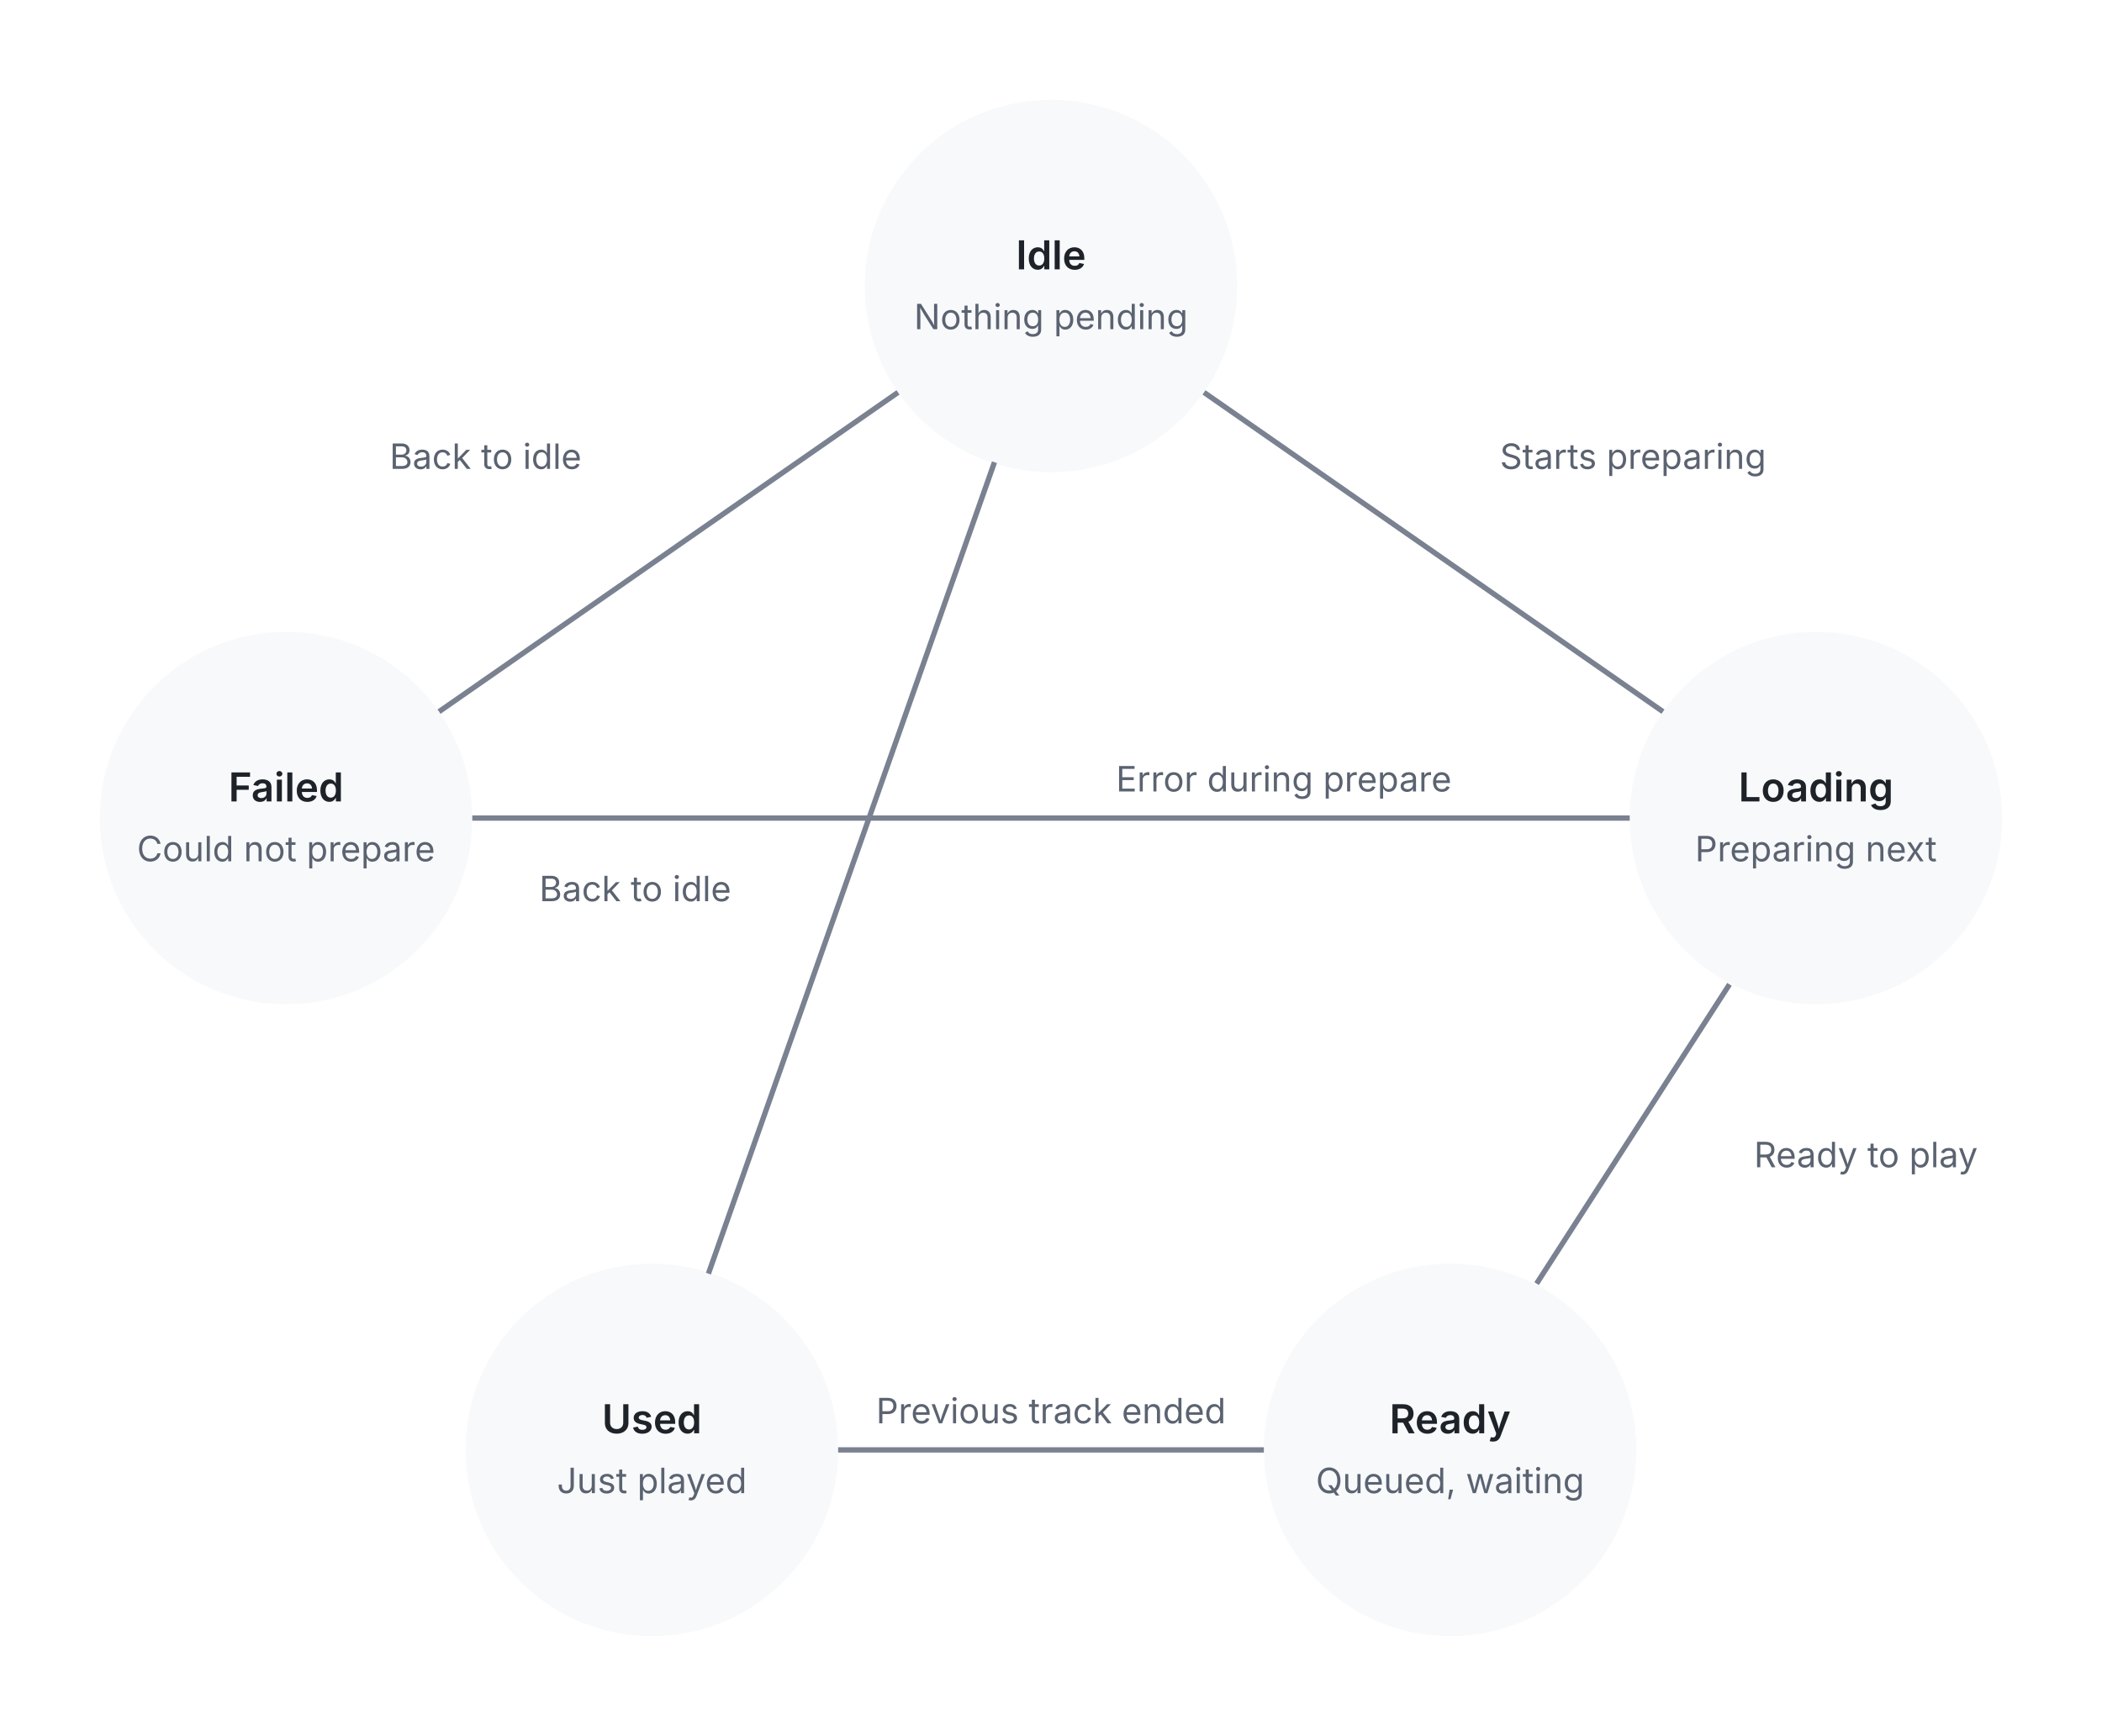
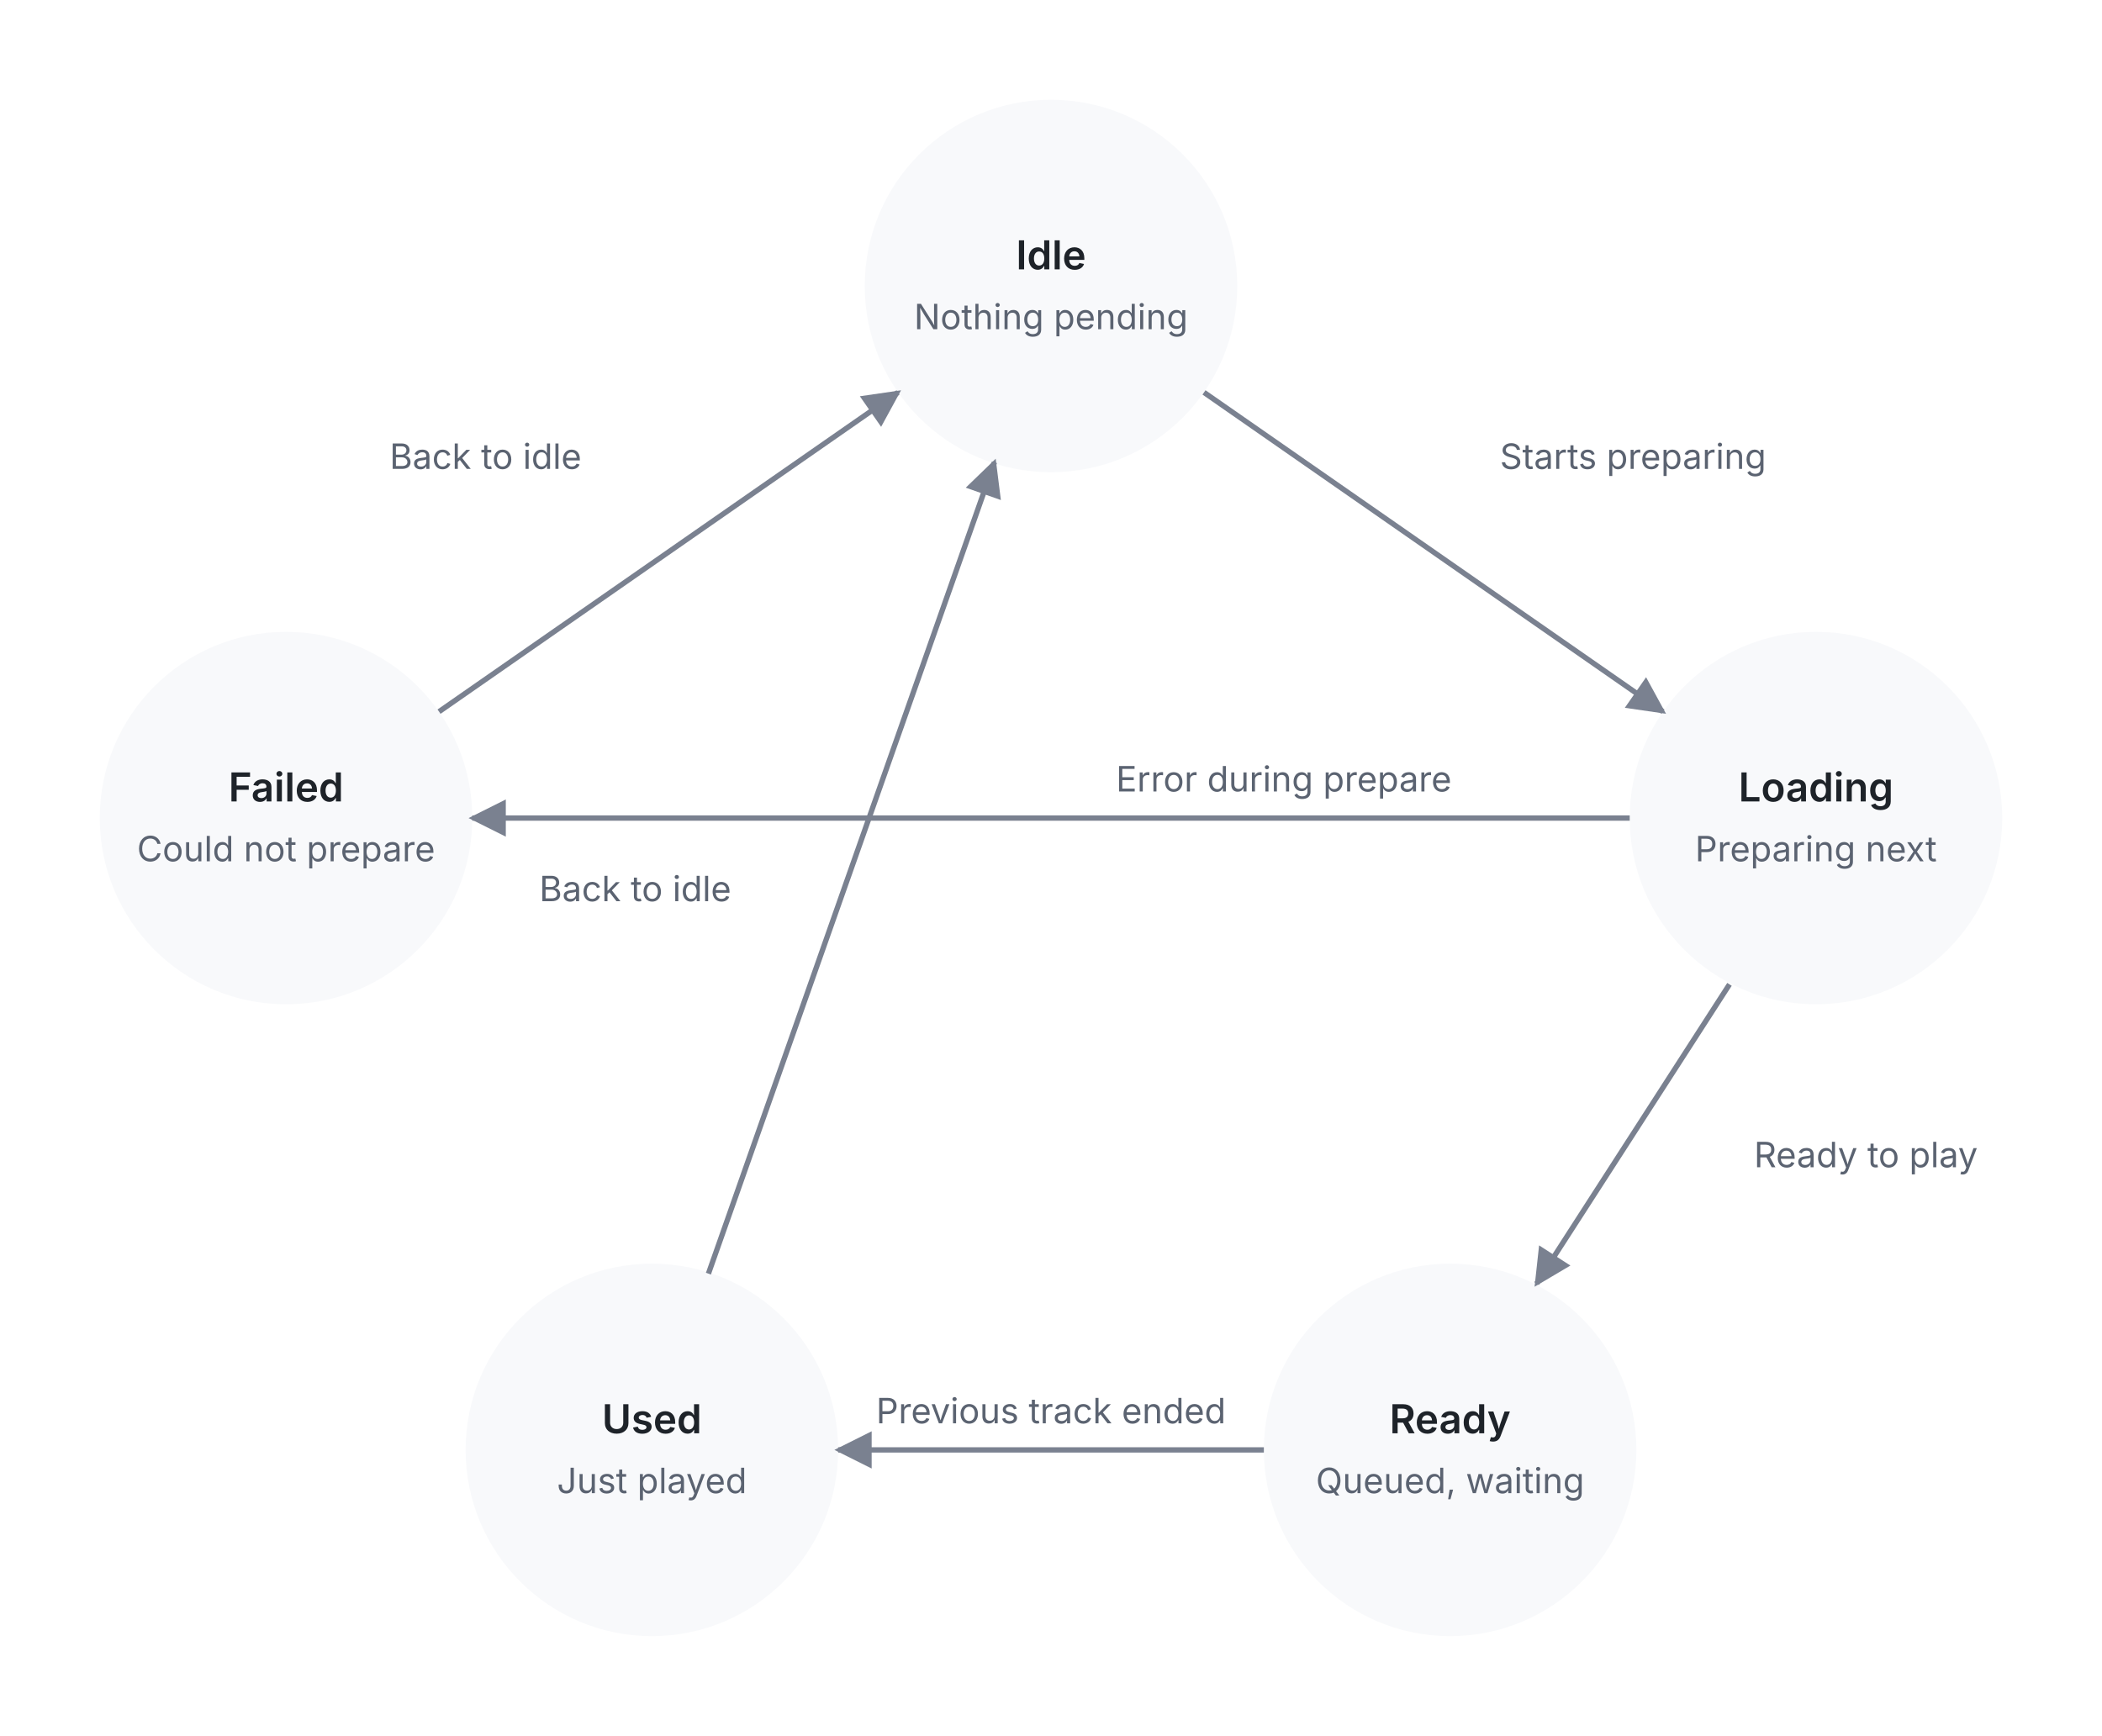
<svg xmlns="http://www.w3.org/2000/svg" viewBox="34 14 632 522" font-family="system-ui, -apple-system, sans-serif" font-size="12" role="img" aria-label="Prefetch states">
  <defs>
-     <marker id="a" viewBox="0 0 700 550" refX="9" refY="5" markerWidth="7" markerHeight="7" orient="auto-start-reverse">
+     <marker id="a" viewBox="0 0 10 10" refX="9" refY="5" markerWidth="7" markerHeight="7" orient="auto-start-reverse">
      <path d="M0,0 L10,5 L0,10 z" fill="#7a8190" />
    </marker>
  </defs>
  <style>
    circle     { fill: #f8f9fb; }
    .lbl       { font-weight: 600; fill: #1e2329; }
    .sub       { fill: #5b6371; font-size: 10.5px; }
    .arrow     { stroke: #7a8190; stroke-width: 1.6; fill: none; marker-end: url(#a); }
    .edge-text { fill: #5b6371; font-size: 10.5px; }
    .title     { font-weight: 600; fill: #1e2329; }
  </style>
  <circle cx="350" cy="100" r="56" />
  <text class="lbl" x="350" y="95" text-anchor="middle">Idle</text>
  <text class="sub" x="350" y="113" text-anchor="middle">Nothing pending</text>
  <circle cx="580" cy="260" r="56" />
  <text class="lbl" x="580" y="255" text-anchor="middle">Loading</text>
  <text class="sub" x="580" y="273" text-anchor="middle">Preparing next</text>
  <circle cx="470" cy="450" r="56" />
  <text class="lbl" x="470" y="445" text-anchor="middle">Ready</text>
  <text class="sub" x="470" y="463" text-anchor="middle">Queued, waiting</text>
  <circle cx="230" cy="450" r="56" />
  <text class="lbl" x="230" y="445" text-anchor="middle">Used</text>
  <text class="sub" x="230" y="463" text-anchor="middle">Just played</text>
  <circle cx="120" cy="260" r="56" />
  <text class="lbl" x="120" y="255" text-anchor="middle">Failed</text>
  <text class="sub" x="120" y="273" text-anchor="middle">Could not prepare</text>
  <path class="arrow" d="M396,132 L534,228" />
  <text class="edge-text" x="525" y="155" text-anchor="middle">Starts preparing</text>
  <path class="arrow" d="M554,310 L496,400" />
  <text class="edge-text" x="595" y="365" text-anchor="middle">Ready to play</text>
  <path class="arrow" d="M414,450 L286,450" />
  <text class="edge-text" x="350" y="442" text-anchor="middle">Previous track ended</text>
  <path class="arrow" d="M247,397 L333,153" />
  <text class="edge-text" x="225" y="285" text-anchor="middle">Back to idle</text>
  <path class="arrow" d="M524,260 L176,260" />
  <text class="edge-text" x="420" y="252" text-anchor="middle">Error during prepare</text>
  <path class="arrow" d="M166,228 L304,132" />
  <text class="edge-text" x="180" y="155" text-anchor="middle">Back to idle</text>
</svg>
